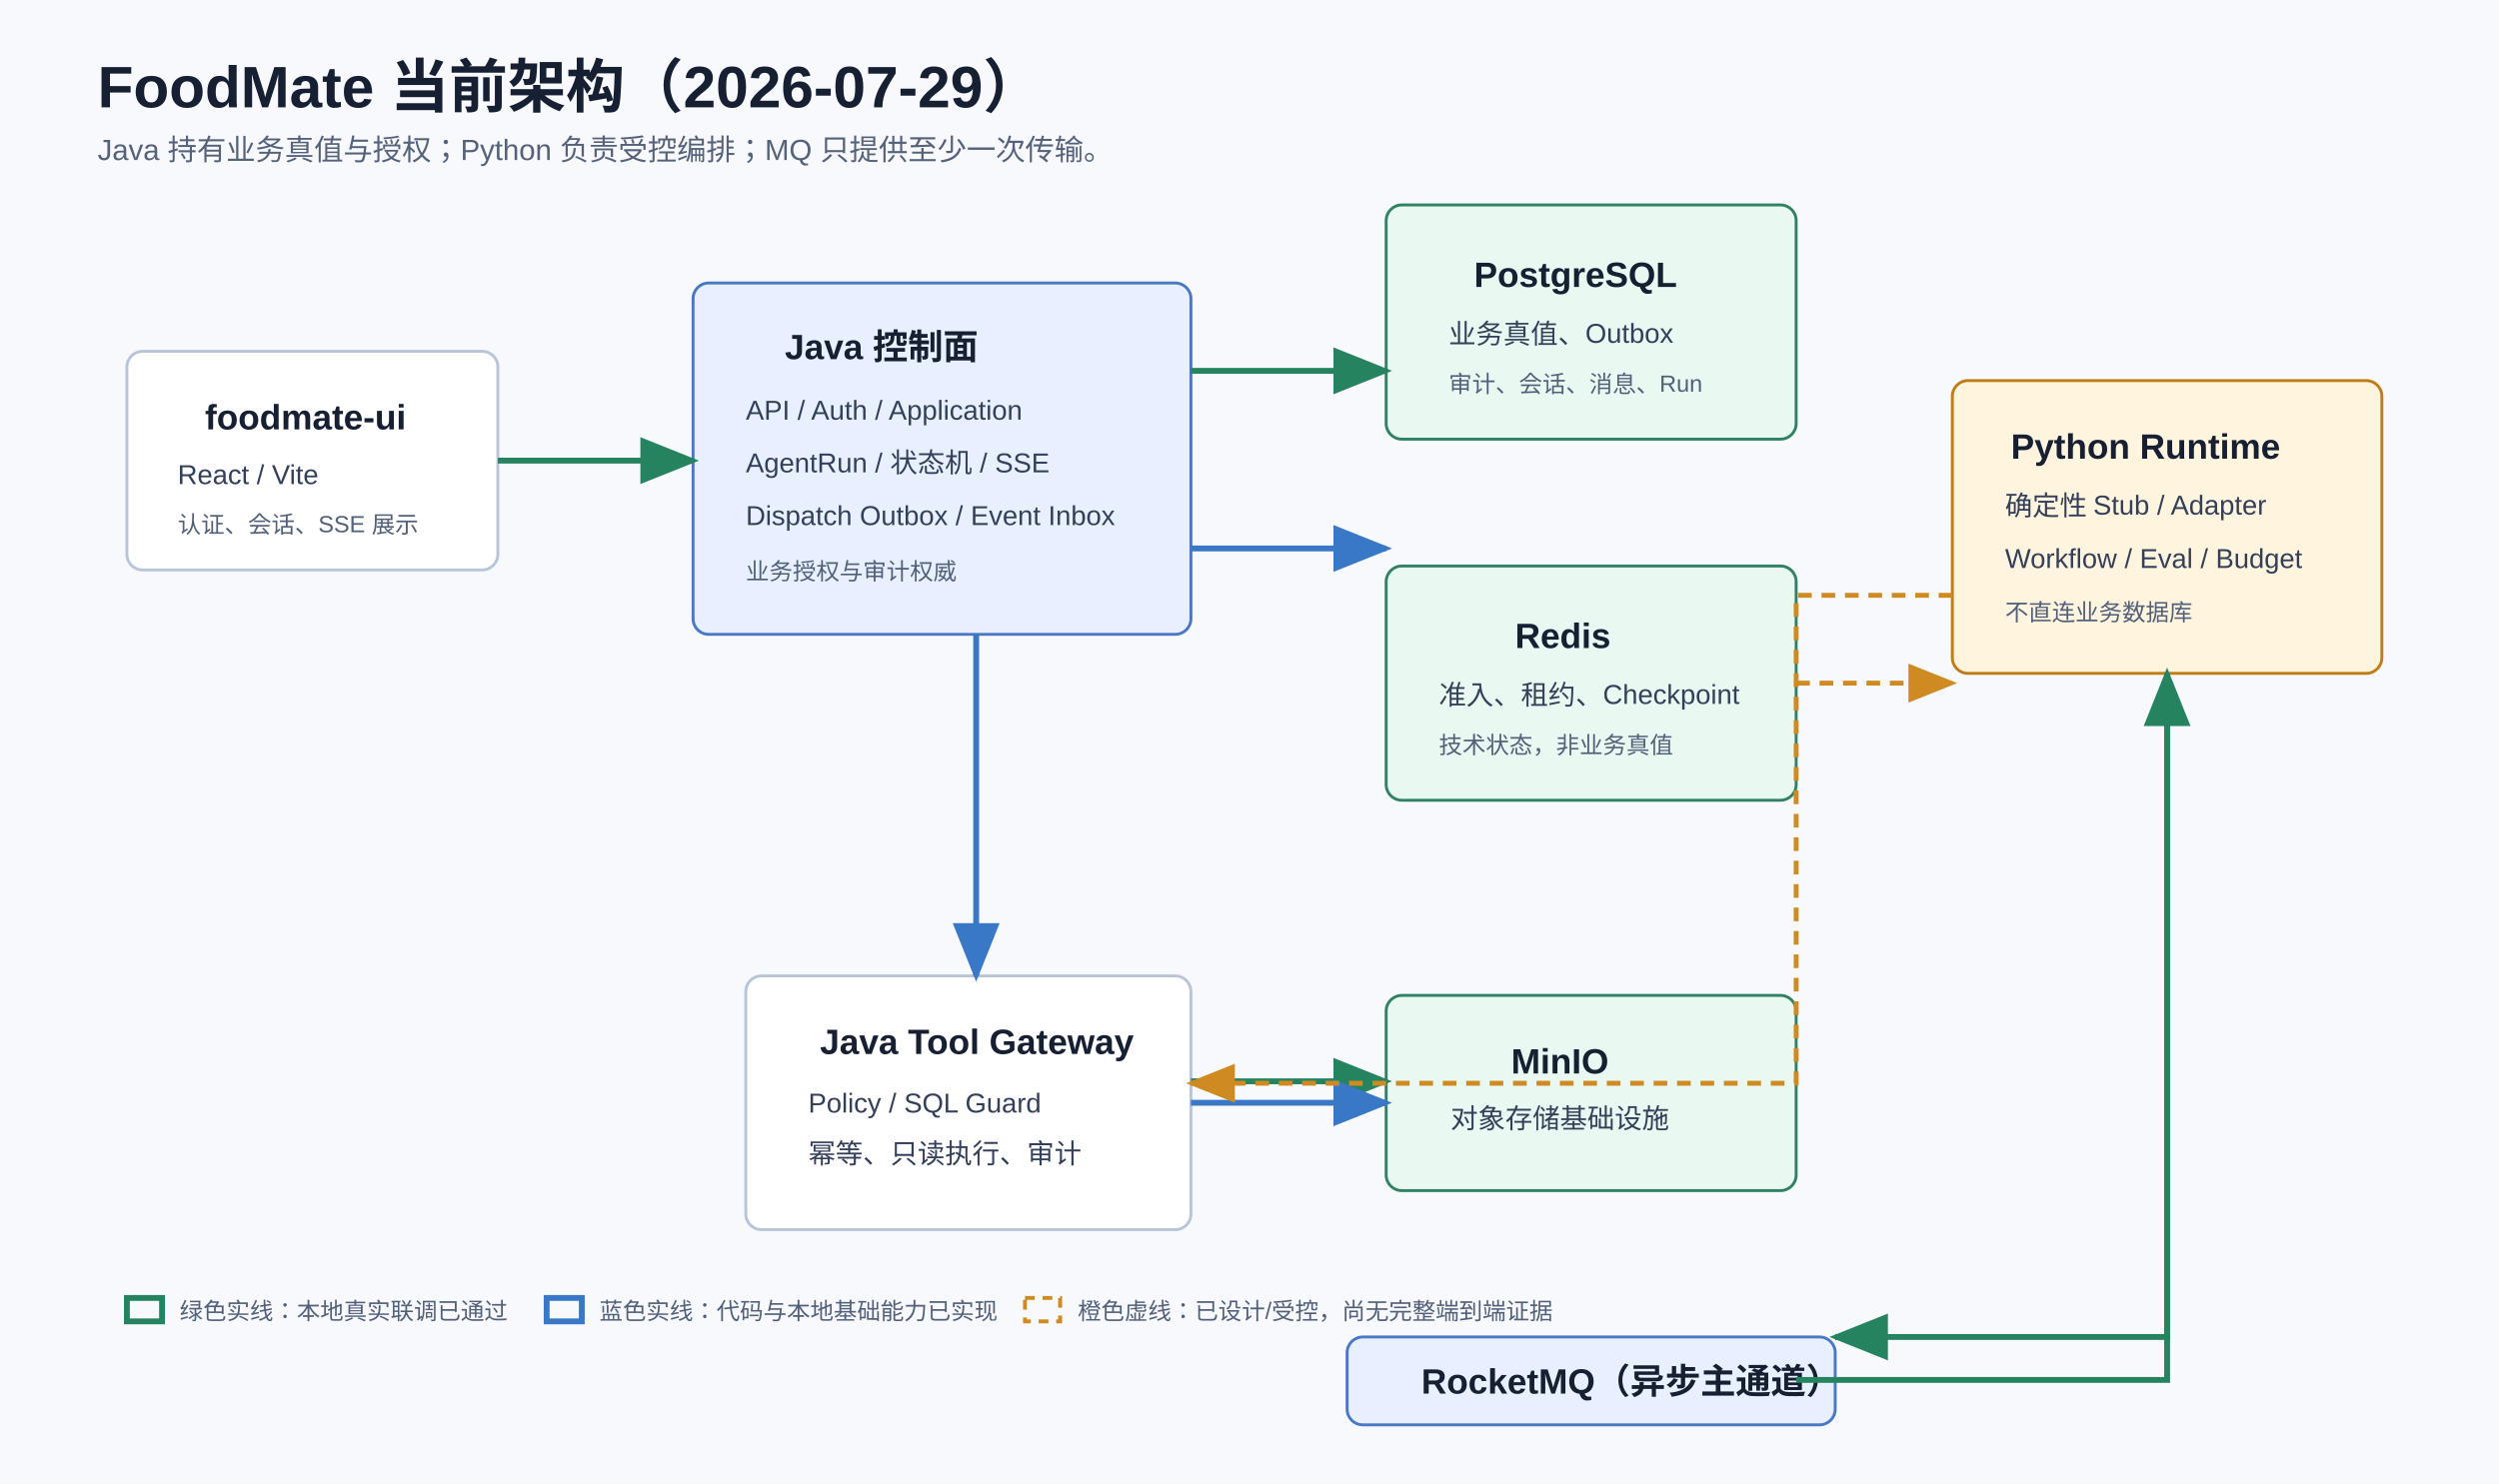
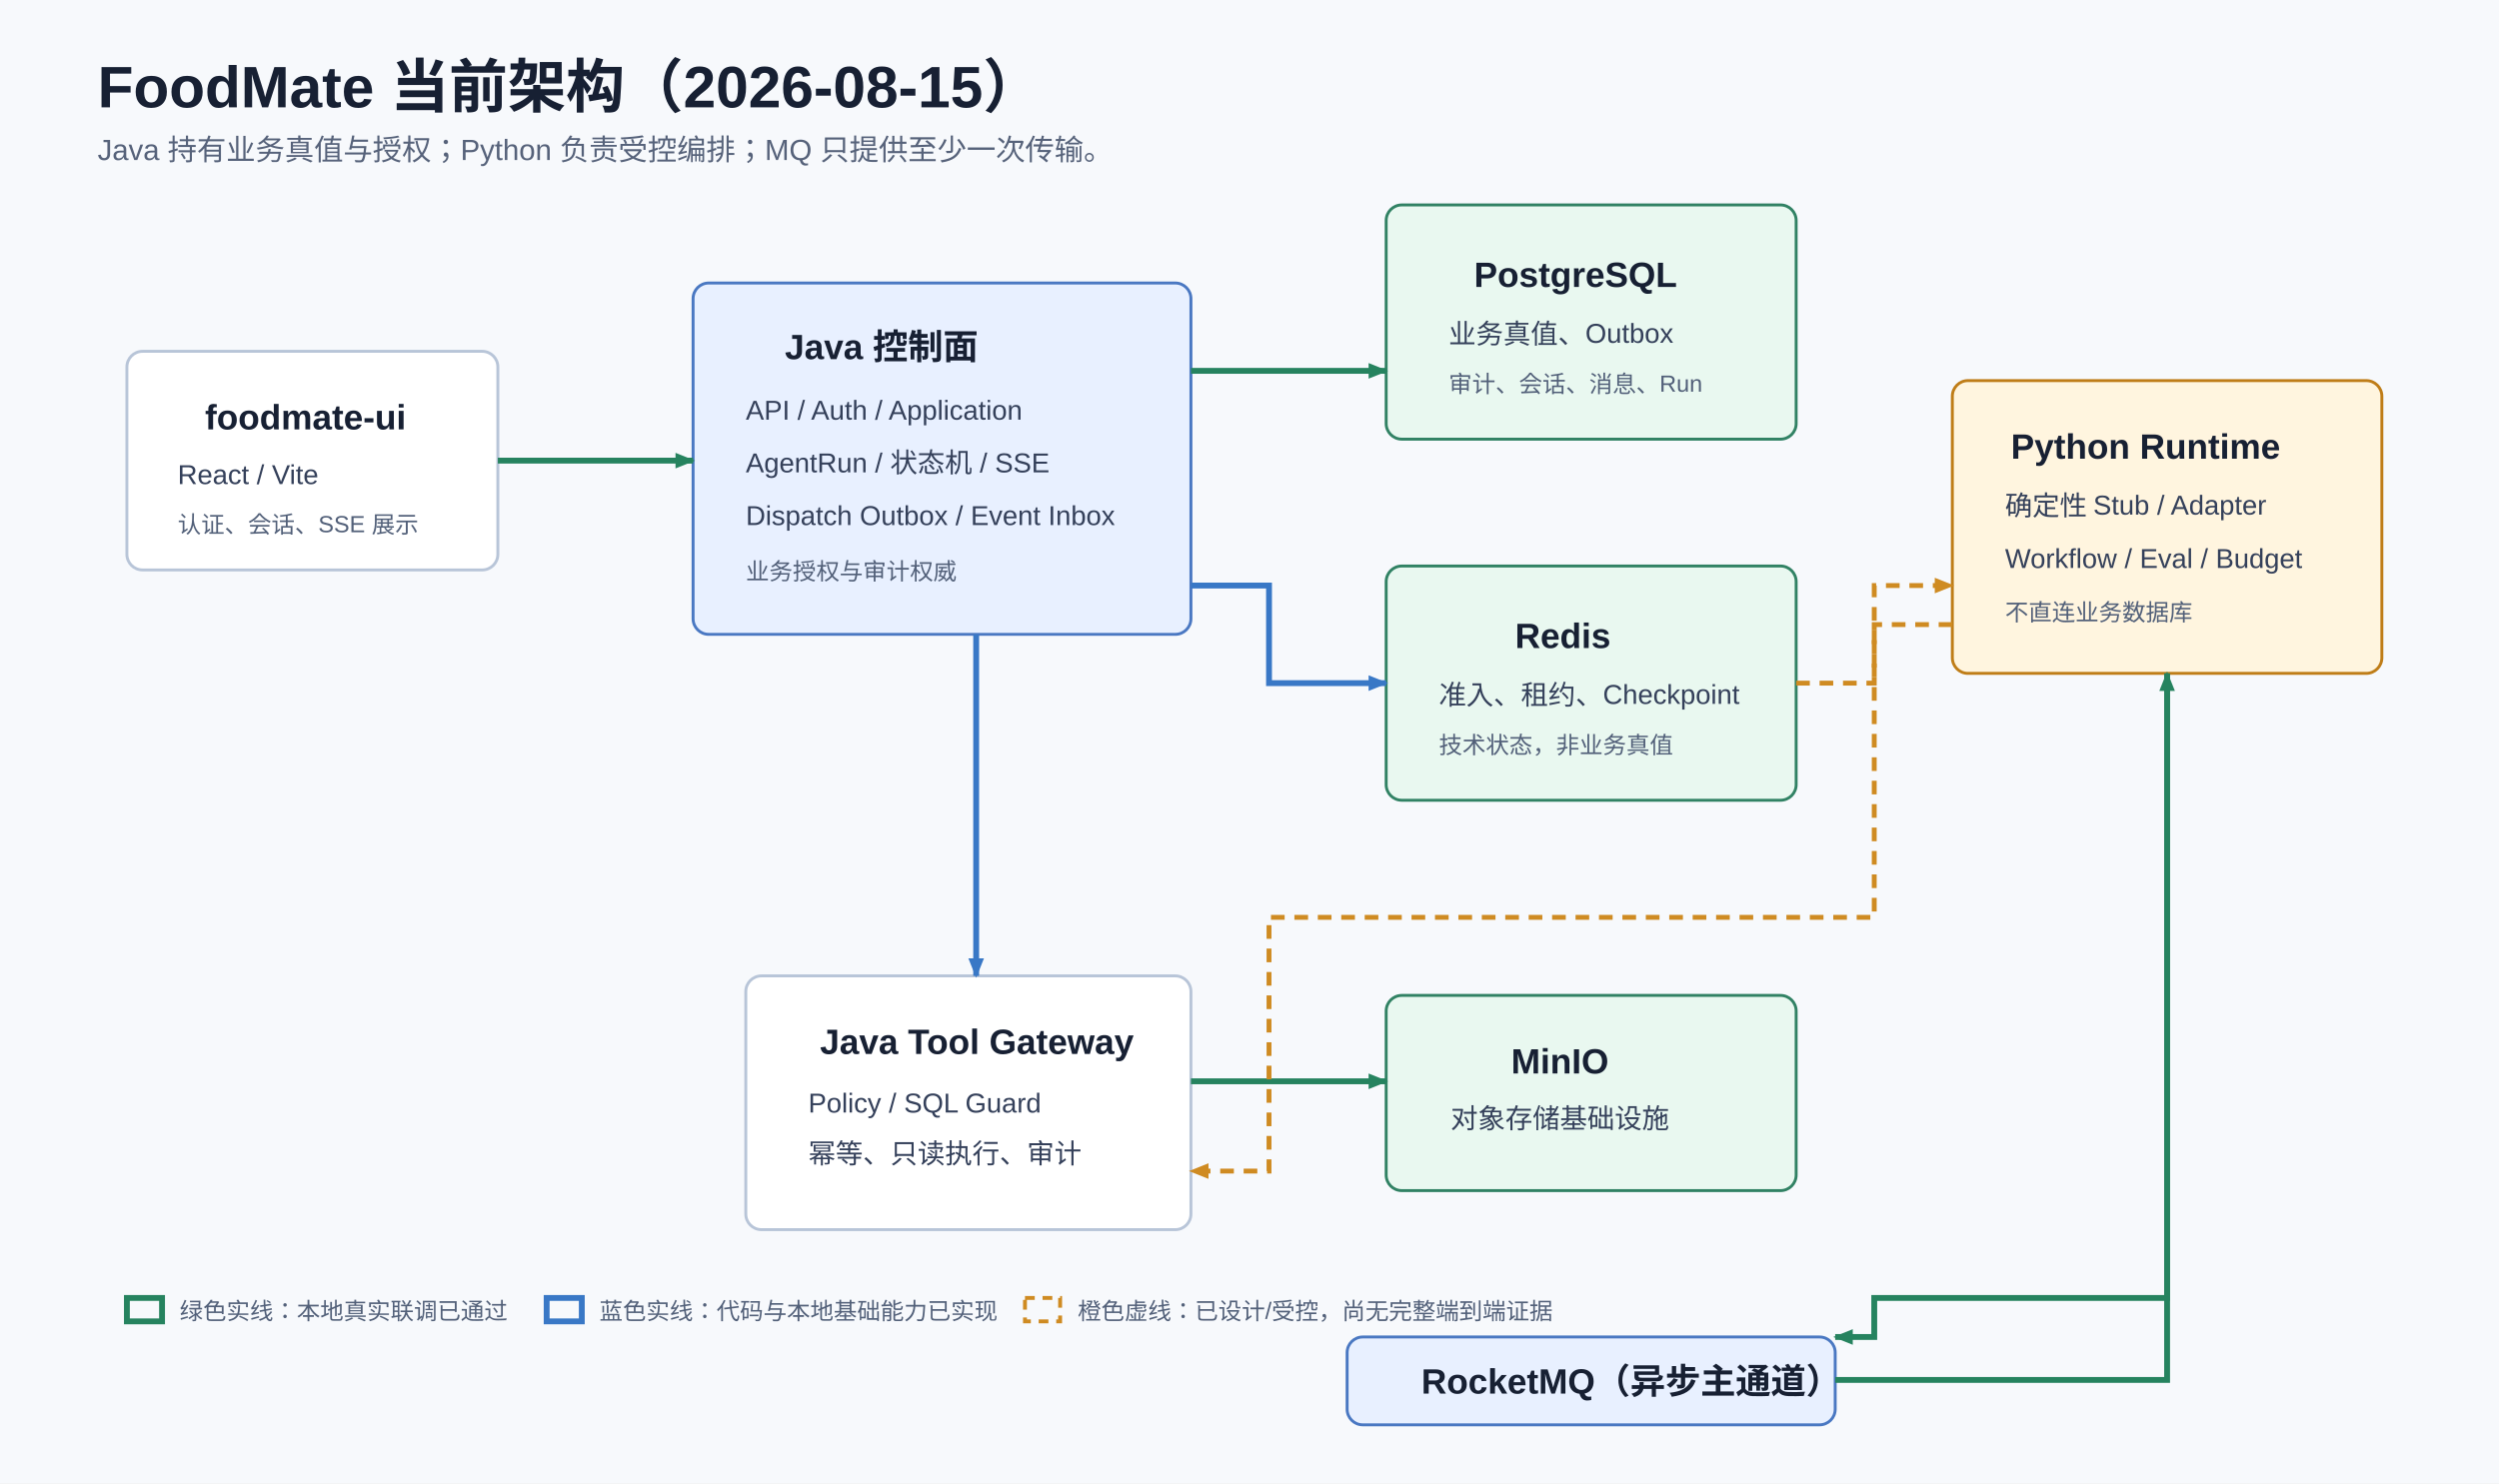
<svg xmlns="http://www.w3.org/2000/svg" width="1280" height="760" viewBox="0 0 1280 760" role="img" aria-labelledby="title desc">
  <style>
    .bg { fill: #f7f9fc; } .title { font: 700 30px Arial, 'Microsoft YaHei', sans-serif; fill: #172033; }
    .sub { font: 15px Arial, 'Microsoft YaHei', sans-serif; fill: #56627a; } .h { font: 700 18px Arial, 'Microsoft YaHei', sans-serif; fill: #172033; }
    .t { font: 14px Arial, 'Microsoft YaHei', sans-serif; fill: #34405a; } .small { font: 12px Arial, 'Microsoft YaHei', sans-serif; fill: #526079; }
    .box { fill: #fff; stroke: #b8c5d8; stroke-width: 1.5; rx: 8; } .java { fill: #e8f0ff; stroke: #4a78c2; }
    .data { fill: #e9f8f0; stroke: #318264; } .runtime { fill: #fff5df; stroke: #bf7d18; } .future { fill: #fffaf0; stroke: #d69123; stroke-dasharray: 6 5; }
    .verified { fill: none; stroke: #26835f; stroke-width: 3; marker-end: url(#arrowGreen); } .implemented { fill: none; stroke: #3978c6; stroke-width: 3; marker-end: url(#arrowBlue); }
    .planned { fill: none; stroke: #cf8b22; stroke-width: 2.5; stroke-dasharray: 7 5; marker-end: url(#arrowOrange); }
  </style>
  <defs>
-     <marker id="arrowGreen" markerWidth="10" markerHeight="8" refX="9" refY="4" orient="auto">
+     <marker id="arrowGreen" viewBox="0 0 10 8" markerWidth="10" markerHeight="8" markerUnits="userSpaceOnUse" refX="9" refY="4" orient="auto">
      <path d="M0,0 L10,4 L0,8 z" fill="#26835f" />
    </marker>
-     <marker id="arrowBlue" markerWidth="10" markerHeight="8" refX="9" refY="4" orient="auto">
+     <marker id="arrowBlue" viewBox="0 0 10 8" markerWidth="10" markerHeight="8" markerUnits="userSpaceOnUse" refX="9" refY="4" orient="auto">
      <path d="M0,0 L10,4 L0,8 z" fill="#3978c6" />
    </marker>
-     <marker id="arrowOrange" markerWidth="10" markerHeight="8" refX="9" refY="4" orient="auto">
+     <marker id="arrowOrange" viewBox="0 0 10 8" markerWidth="10" markerHeight="8" markerUnits="userSpaceOnUse" refX="9" refY="4" orient="auto">
      <path d="M0,0 L10,4 L0,8 z" fill="#cf8b22" />
    </marker>
  </defs>
  <rect class="bg" width="1280" height="760" />
-   <text class="title" x="50" y="55">FoodMate 当前架构（2026-07-29）</text>
+   <text class="title" x="50" y="55">FoodMate 当前架构（2026-08-15）</text>
  <text class="sub" x="50" y="82">Java 持有业务真值与授权；Python 负责受控编排；MQ 只提供至少一次传输。</text>
  <rect class="box" x="65" y="180" width="190" height="112" />
  <text class="h" x="105" y="220">foodmate-ui</text>
  <text class="t" x="91" y="248">React / Vite</text>
  <text class="small" x="91" y="273">认证、会话、SSE 展示</text>
  <rect class="box java" x="355" y="145" width="255" height="180" />
  <text class="h" x="402" y="184">Java 控制面</text>
  <text class="t" x="382" y="215">API / Auth / Application</text>
  <text class="t" x="382" y="242">AgentRun / 状态机 / SSE</text>
  <text class="t" x="382" y="269">Dispatch Outbox / Event Inbox</text>
  <text class="small" x="382" y="297">业务授权与审计权威</text>
  <rect class="box data" x="710" y="105" width="210" height="120" />
  <text class="h" x="755" y="147">PostgreSQL</text>
  <text class="t" x="742" y="176">业务真值、Outbox</text>
  <text class="small" x="742" y="201">审计、会话、消息、Run</text>
  <rect class="box data" x="710" y="290" width="210" height="120" />
  <text class="h" x="776" y="332">Redis</text>
  <text class="t" x="737" y="361">准入、租约、Checkpoint</text>
  <text class="small" x="737" y="386">技术状态，非业务真值</text>
  <rect class="box runtime" x="1000" y="195" width="220" height="150" />
  <text class="h" x="1030" y="235">Python Runtime</text>
  <text class="t" x="1027" y="264">确定性 Stub / Adapter</text>
  <text class="t" x="1027" y="291">Workflow / Eval / Budget</text>
  <text class="small" x="1027" y="318">不直连业务数据库</text>
  <rect class="box" x="382" y="500" width="228" height="130" />
  <text class="h" x="420" y="540">Java Tool Gateway</text>
  <text class="t" x="414" y="570">Policy / SQL Guard</text>
  <text class="t" x="414" y="596">幂等、只读执行、审计</text>
  <rect class="box data" x="710" y="510" width="210" height="100" />
  <text class="h" x="774" y="550">MinIO</text>
  <text class="t" x="743" y="578">对象存储基础设施</text>
  <rect class="box java" x="690" y="685" width="250" height="45" />
  <text class="h" x="728" y="714">RocketMQ（异步主通道）</text>
  <path class="verified" d="M255 236 H355" />
  <path class="verified" d="M610 190 H710" />
-   <path class="implemented" d="M610 281 H710" />
+   <path class="implemented" d="M610 300 H650 V350 H710" />
  <path class="verified" d="M610 554 H710" />
-   <path class="verified" d="M920 707 H1110 V345" />
-   <path class="verified" d="M1110 345 V685 H940" />
+   <path class="verified" d="M940 707 H1110 V345" />
+   <path class="verified" d="M1110 345 V665 H960 V685 H940" />
  <path class="implemented" d="M500 325 V500" />
-   <path class="implemented" d="M610 565 H710" />
-   <path class="planned" d="M920 350 H1000" />
-   <path class="planned" d="M1000 305 H920 V555 H610" />
+   <path class="planned" d="M920 350 H960 V300 H1000" />
+   <path class="planned" d="M1000 320 H960 V470 H650 V600 H610" />
  <rect x="65" y="665" width="18" height="12" fill="none" stroke="#26835f" stroke-width="3" />
  <text class="small" x="92" y="676">绿色实线：本地真实联调已通过</text>
  <rect x="280" y="665" width="18" height="12" fill="none" stroke="#3978c6" stroke-width="3" />
  <text class="small" x="307" y="676">蓝色实线：代码与本地基础能力已实现</text>
  <rect x="525" y="665" width="18" height="12" fill="none" stroke="#cf8b22" stroke-width="2" stroke-dasharray="5 4" />
  <text class="small" x="552" y="676">橙色虚线：已设计/受控，尚无完整端到端证据</text>
</svg>
